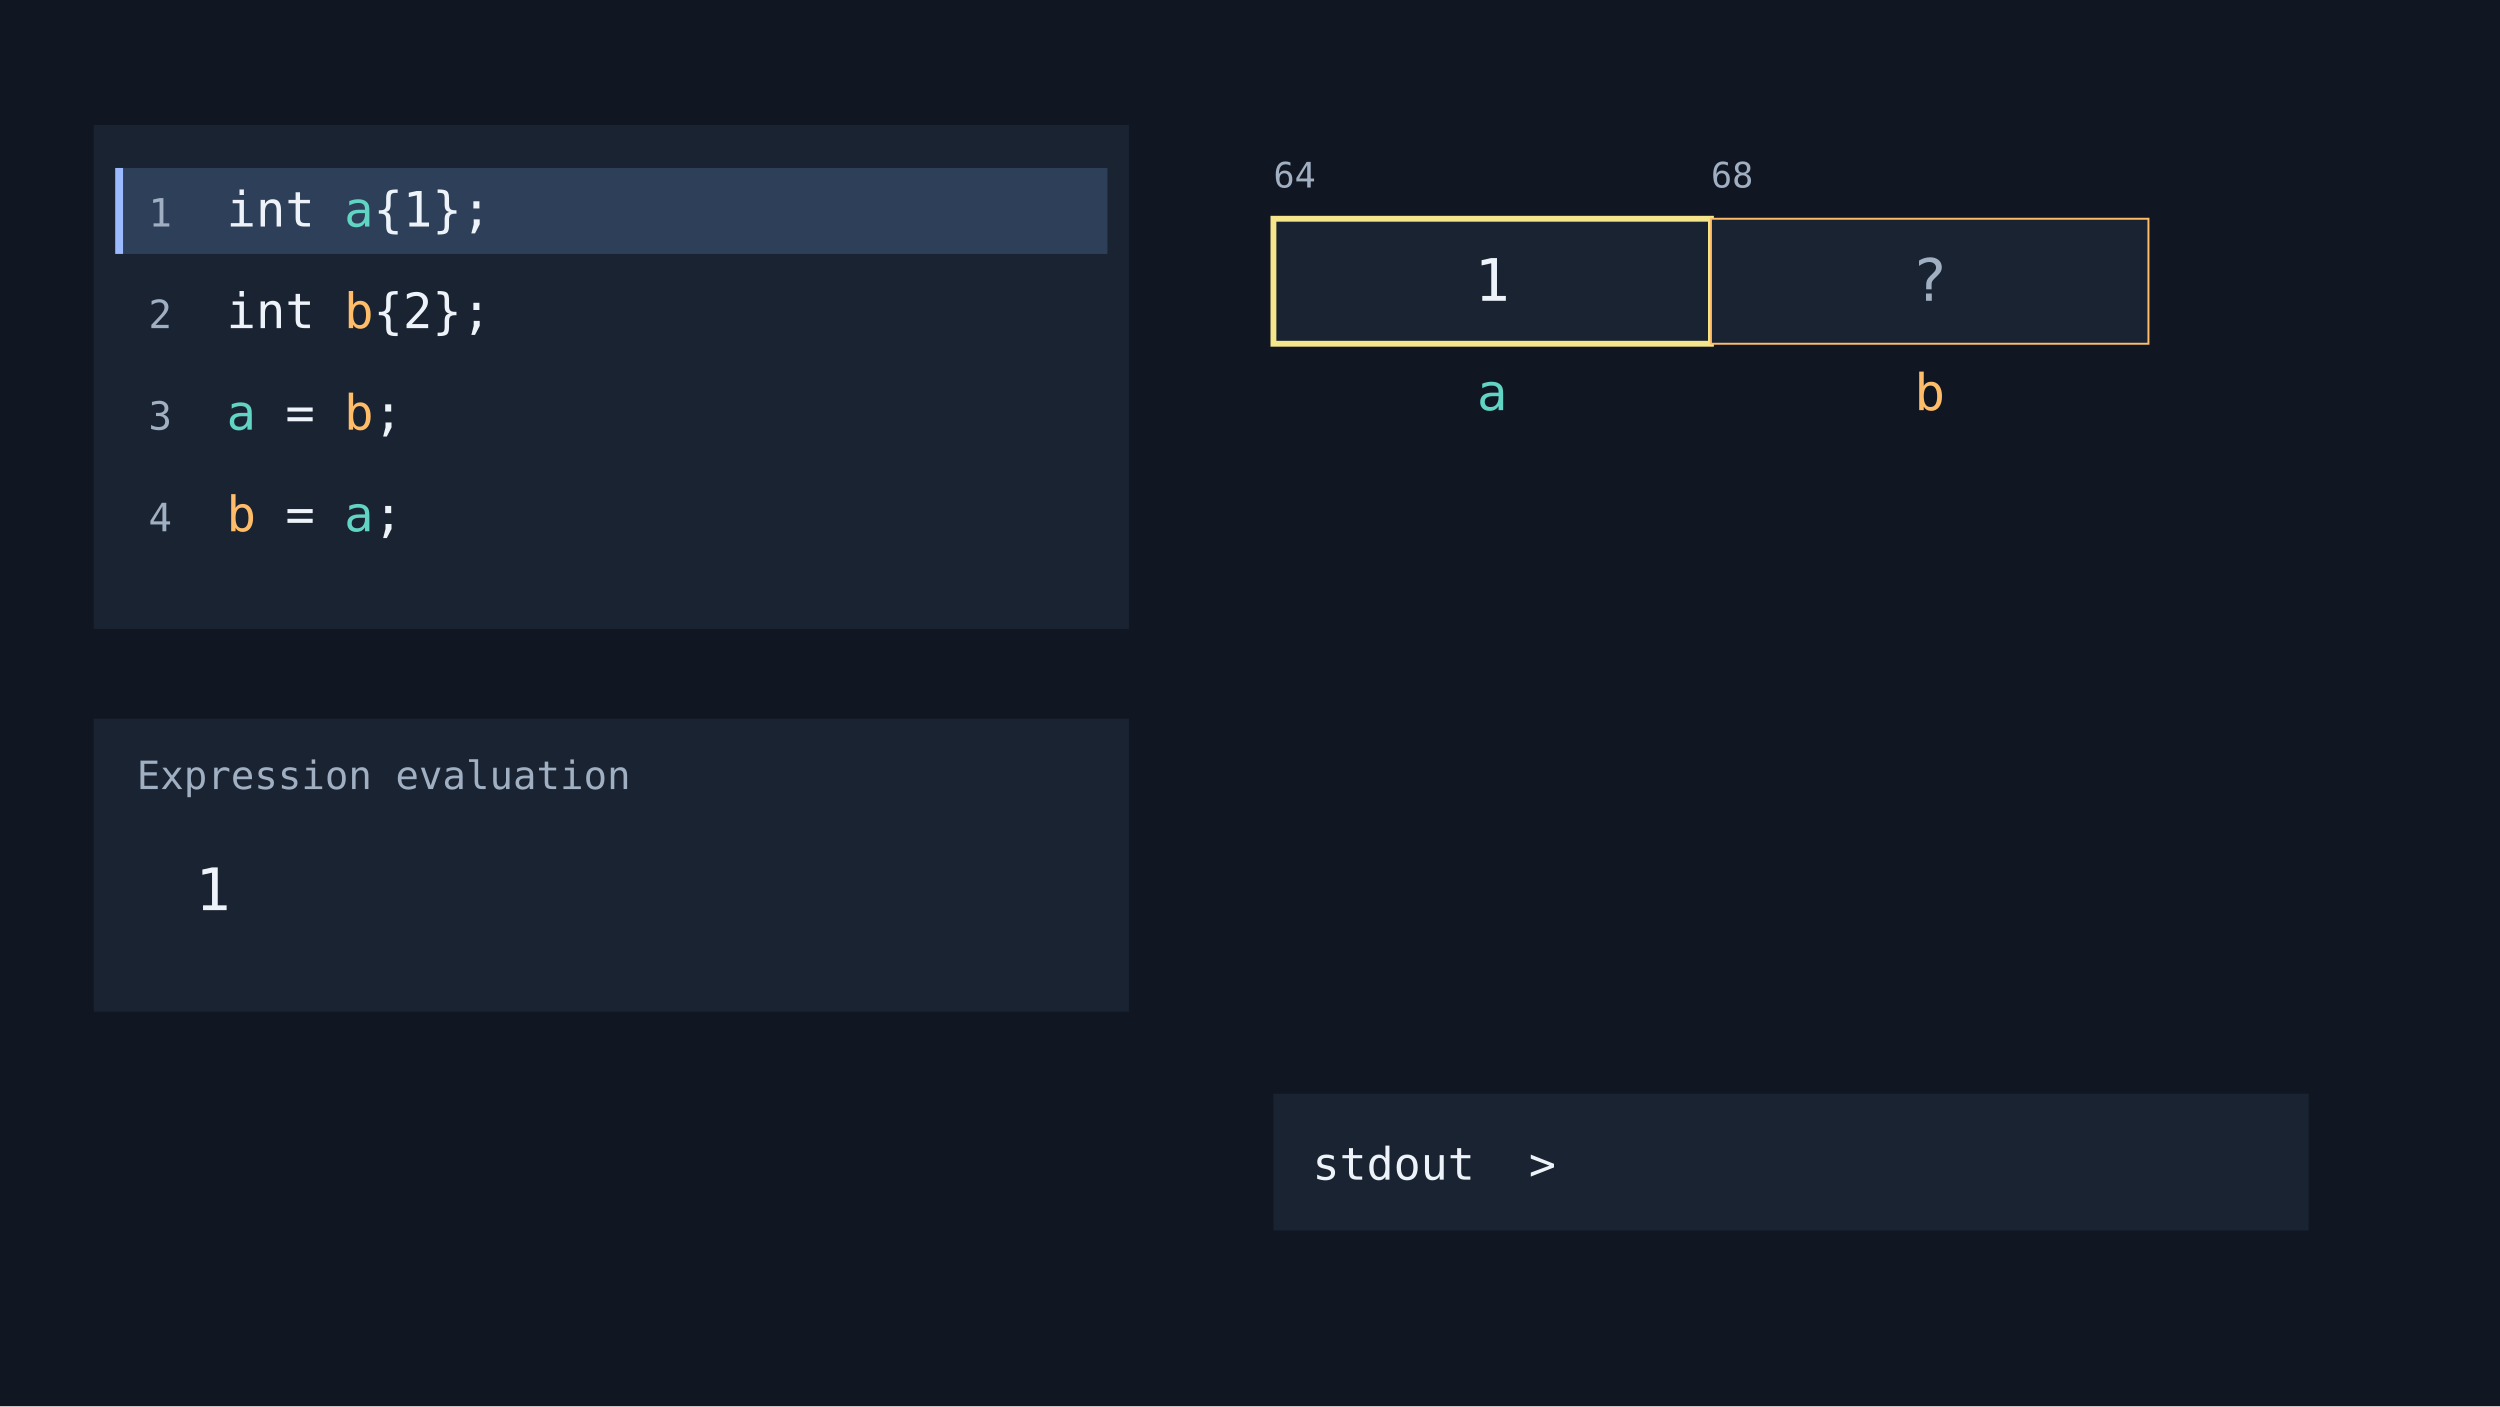
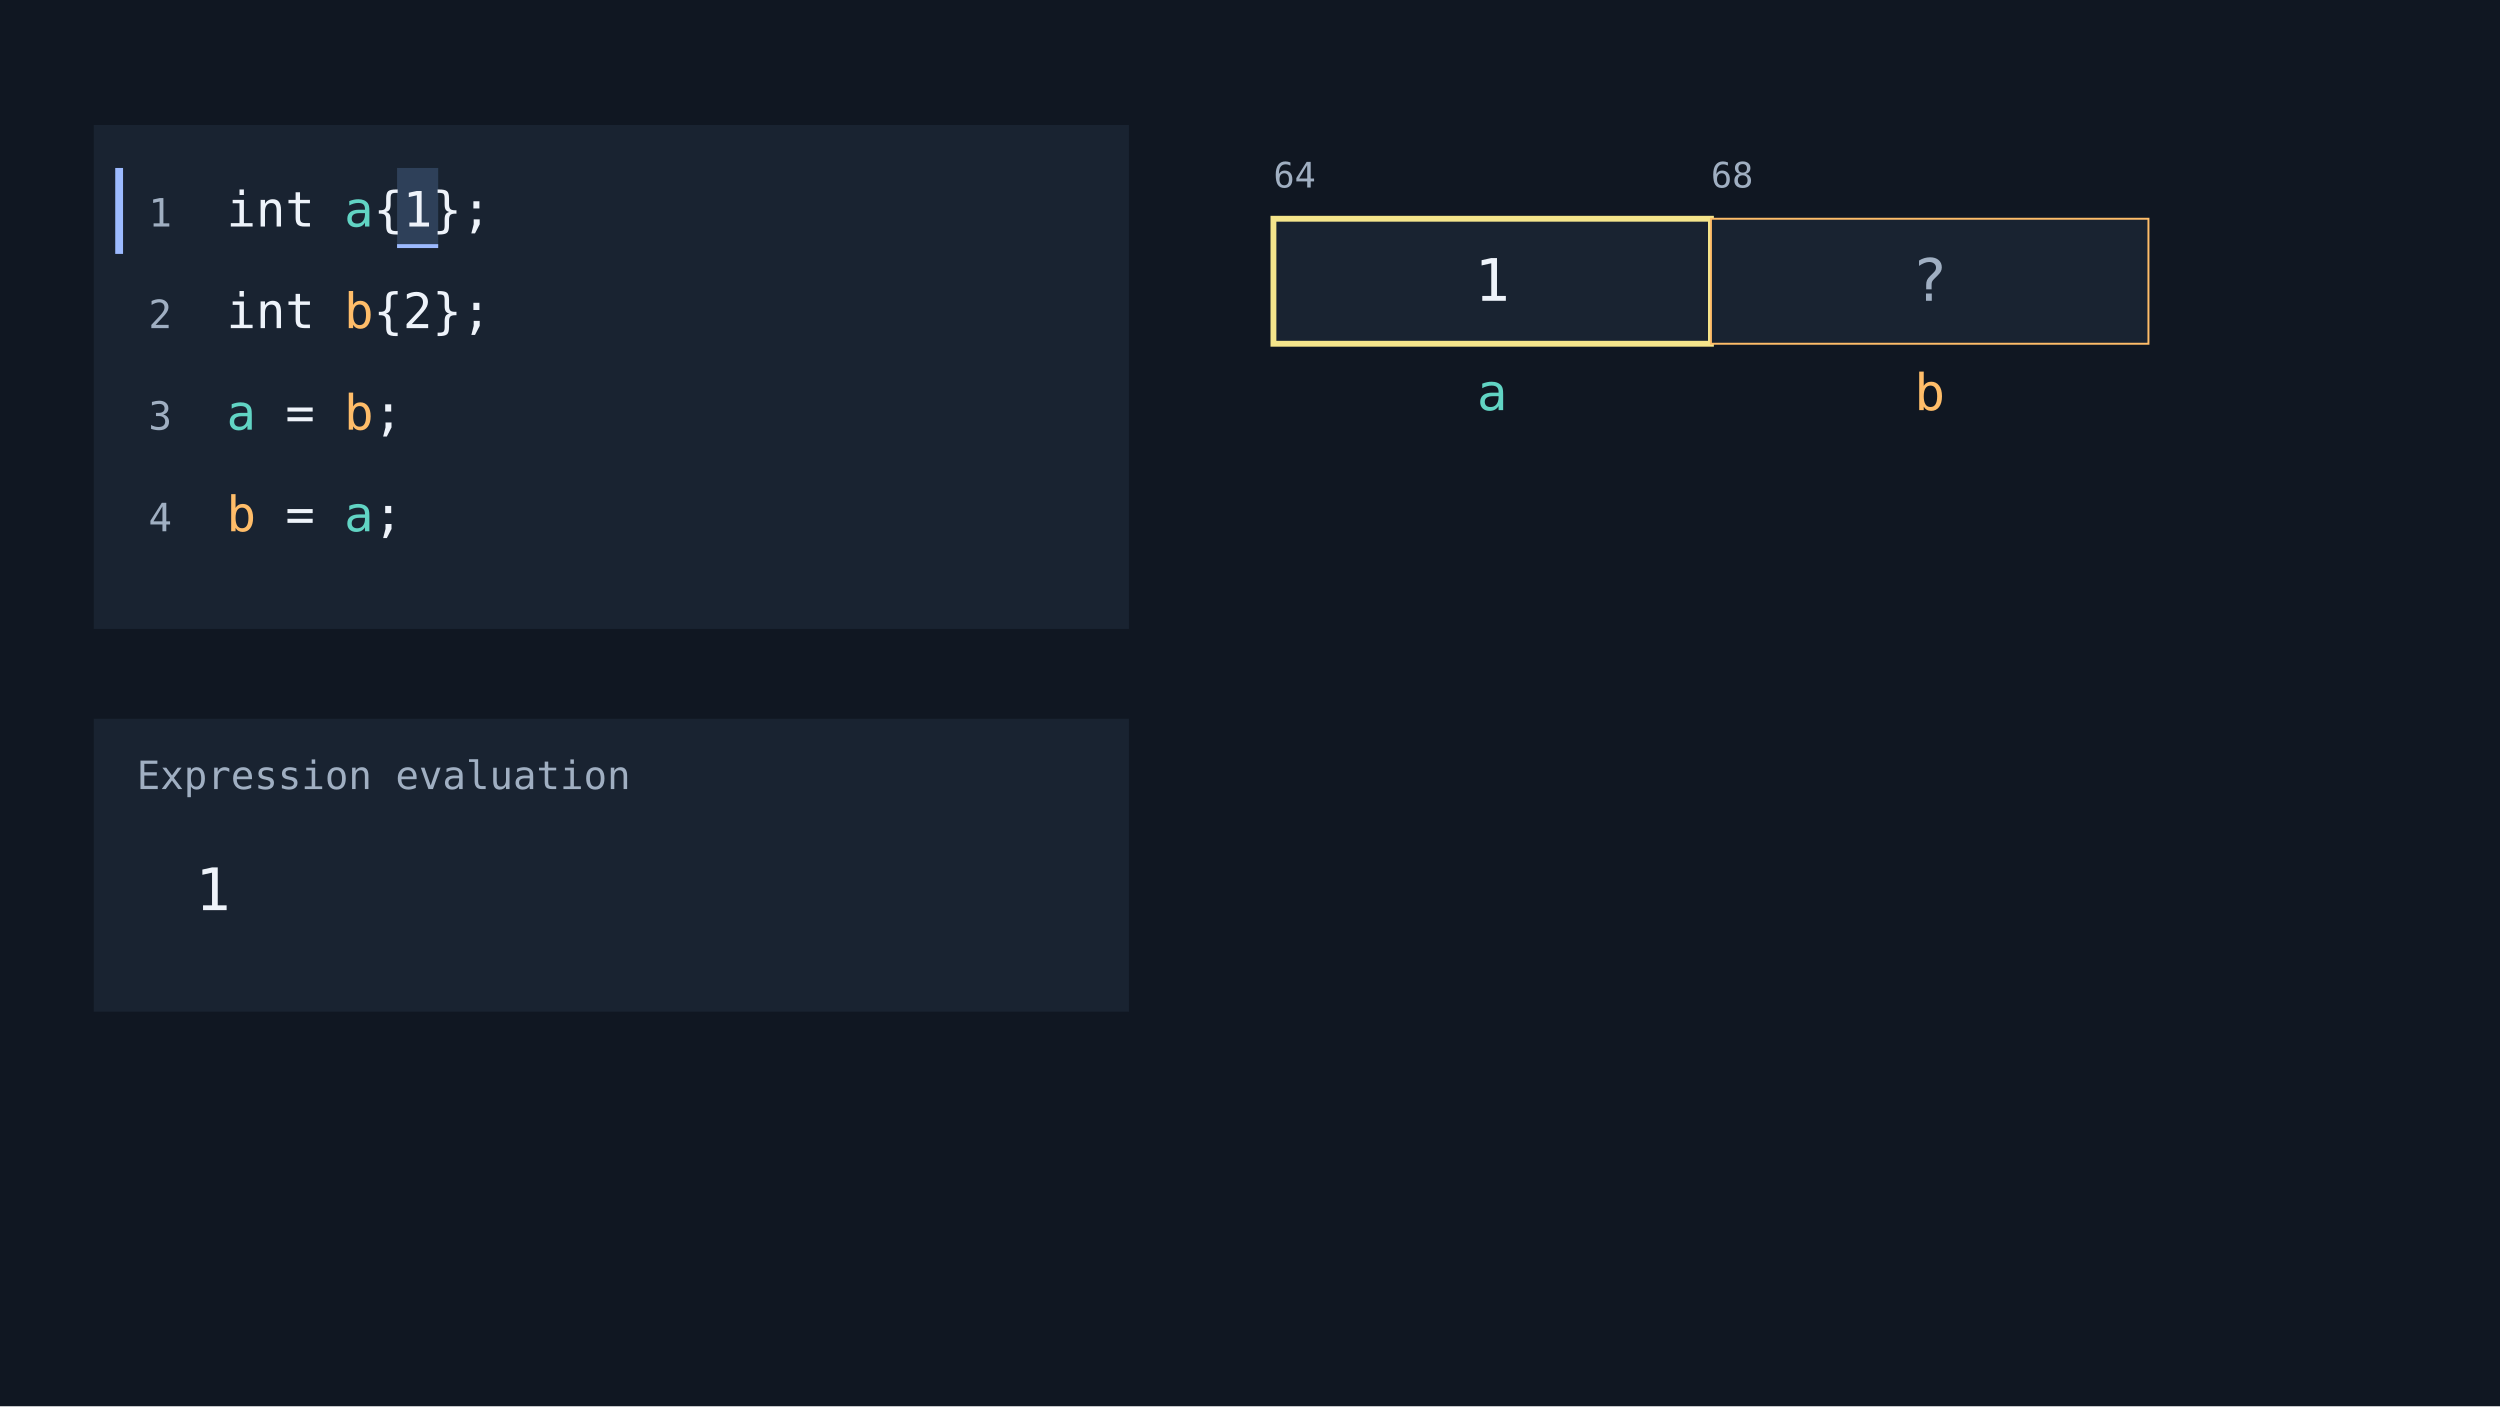
<svg xmlns="http://www.w3.org/2000/svg" viewBox="0 0 1280 720" width="1280" height="720" role="img">
  <rect x="0" y="0" width="1280" height="720" fill="#101722" stroke="none" stroke-width="1" />
  <rect x="48" y="64" width="530" height="258" fill="#192331" stroke="none" stroke-width="1" />
  <rect x="48" y="368" width="530" height="150" fill="#192331" stroke="none" stroke-width="1" />
  <text x="70" y="404" font-family="DejaVu Sans Mono,monospace" font-size="20" fill="#a0afc2" xml:space="preserve">Expression evaluation</text>
  <text x="100" y="466" font-family="DejaVu Sans Mono,monospace" font-size="30" fill="#eef3fa" xml:space="preserve">1</text>
-   <rect x="59" y="86" width="508" height="44" fill="#2e4059" stroke="none" stroke-width="1" />
  <rect x="59" y="86" width="4" height="44" fill="#9cbaff" stroke="none" stroke-width="1" />
+   <rect x="203.3" y="86" width="21.05" height="40" fill="#2e4059" stroke="none" stroke-width="1" />
+   <line x1="203.3" y1="126" x2="224.35" y2="126" stroke="#9cbaff" stroke-width="2" />
  <text x="76" y="116" font-family="DejaVu Sans Mono,monospace" font-size="20" fill="#a0afc2" xml:space="preserve">1</text>
  <text x="116" y="116" font-family="DejaVu Sans Mono,monospace" font-size="25" fill="#eef3fa" xml:space="preserve" />
  <text x="116.0" y="116" font-family="DejaVu Sans Mono,monospace" font-size="25" fill="#eef3fa" xml:space="preserve">int</text>
  <text x="161.15" y="116" font-family="DejaVu Sans Mono,monospace" font-size="25" fill="#eef3fa" xml:space="preserve"> </text>
  <text x="176.2" y="116" font-family="DejaVu Sans Mono,monospace" font-size="25" fill="#61d4c4" xml:space="preserve">a</text>
  <text x="191.25" y="116" font-family="DejaVu Sans Mono,monospace" font-size="25" fill="#eef3fa" xml:space="preserve">{1};</text>
  <text x="76" y="168" font-family="DejaVu Sans Mono,monospace" font-size="20" fill="#a0afc2" xml:space="preserve">2</text>
  <text x="116" y="168" font-family="DejaVu Sans Mono,monospace" font-size="25" fill="#eef3fa" xml:space="preserve" />
  <text x="116.0" y="168" font-family="DejaVu Sans Mono,monospace" font-size="25" fill="#eef3fa" xml:space="preserve">int</text>
  <text x="161.15" y="168" font-family="DejaVu Sans Mono,monospace" font-size="25" fill="#eef3fa" xml:space="preserve"> </text>
  <text x="176.2" y="168" font-family="DejaVu Sans Mono,monospace" font-size="25" fill="#ffbd69" xml:space="preserve">b</text>
  <text x="191.25" y="168" font-family="DejaVu Sans Mono,monospace" font-size="25" fill="#eef3fa" xml:space="preserve">{2};</text>
  <text x="76" y="220" font-family="DejaVu Sans Mono,monospace" font-size="20" fill="#a0afc2" xml:space="preserve">3</text>
  <text x="116" y="220" font-family="DejaVu Sans Mono,monospace" font-size="25" fill="#eef3fa" xml:space="preserve" />
  <text x="116.0" y="220" font-family="DejaVu Sans Mono,monospace" font-size="25" fill="#61d4c4" xml:space="preserve">a</text>
  <text x="131.05" y="220" font-family="DejaVu Sans Mono,monospace" font-size="25" fill="#eef3fa" xml:space="preserve"> = </text>
  <text x="176.2" y="220" font-family="DejaVu Sans Mono,monospace" font-size="25" fill="#ffbd69" xml:space="preserve">b</text>
  <text x="191.25" y="220" font-family="DejaVu Sans Mono,monospace" font-size="25" fill="#eef3fa" xml:space="preserve">;</text>
  <text x="76" y="272" font-family="DejaVu Sans Mono,monospace" font-size="20" fill="#a0afc2" xml:space="preserve">4</text>
  <text x="116" y="272" font-family="DejaVu Sans Mono,monospace" font-size="25" fill="#eef3fa" xml:space="preserve" />
  <text x="116.0" y="272" font-family="DejaVu Sans Mono,monospace" font-size="25" fill="#ffbd69" xml:space="preserve">b</text>
  <text x="131.05" y="272" font-family="DejaVu Sans Mono,monospace" font-size="25" fill="#eef3fa" xml:space="preserve"> = </text>
  <text x="176.2" y="272" font-family="DejaVu Sans Mono,monospace" font-size="25" fill="#61d4c4" xml:space="preserve">a</text>
  <text x="191.25" y="272" font-family="DejaVu Sans Mono,monospace" font-size="25" fill="#eef3fa" xml:space="preserve">;</text>
  <text x="652" y="96" font-family="DejaVu Sans Mono,monospace" font-size="18" fill="#a0afc2" xml:space="preserve">64</text>
  <text x="756.174" y="210" font-family="DejaVu Sans Mono,monospace" font-size="26" fill="#61d4c4" xml:space="preserve">a</text>
  <rect x="652" y="112" width="224.0" height="64" fill="#192331" stroke="#f5e58b" stroke-width="3" />
  <text x="754.97" y="154" font-family="DejaVu Sans Mono,monospace" font-size="30" fill="#eef3fa" xml:space="preserve">1</text>
  <text x="876.0" y="96" font-family="DejaVu Sans Mono,monospace" font-size="18" fill="#a0afc2" xml:space="preserve">68</text>
  <text x="980.174" y="210" font-family="DejaVu Sans Mono,monospace" font-size="26" fill="#ffbd69" xml:space="preserve">b</text>
  <rect x="876.0" y="112" width="224.0" height="64" fill="#192331" stroke="#ffbd69" stroke-width="1" />
  <text x="978.97" y="154" font-family="DejaVu Sans Mono,monospace" font-size="30" fill="#a0afc2" xml:space="preserve">?</text>
-   <rect x="652" y="560" width="530" height="70" fill="#192331" stroke="none" stroke-width="1" />
-   <text x="672" y="604" font-family="DejaVu Sans Mono,monospace" font-size="23" fill="#eef3fa" xml:space="preserve">stdout  &gt; </text>
</svg>
